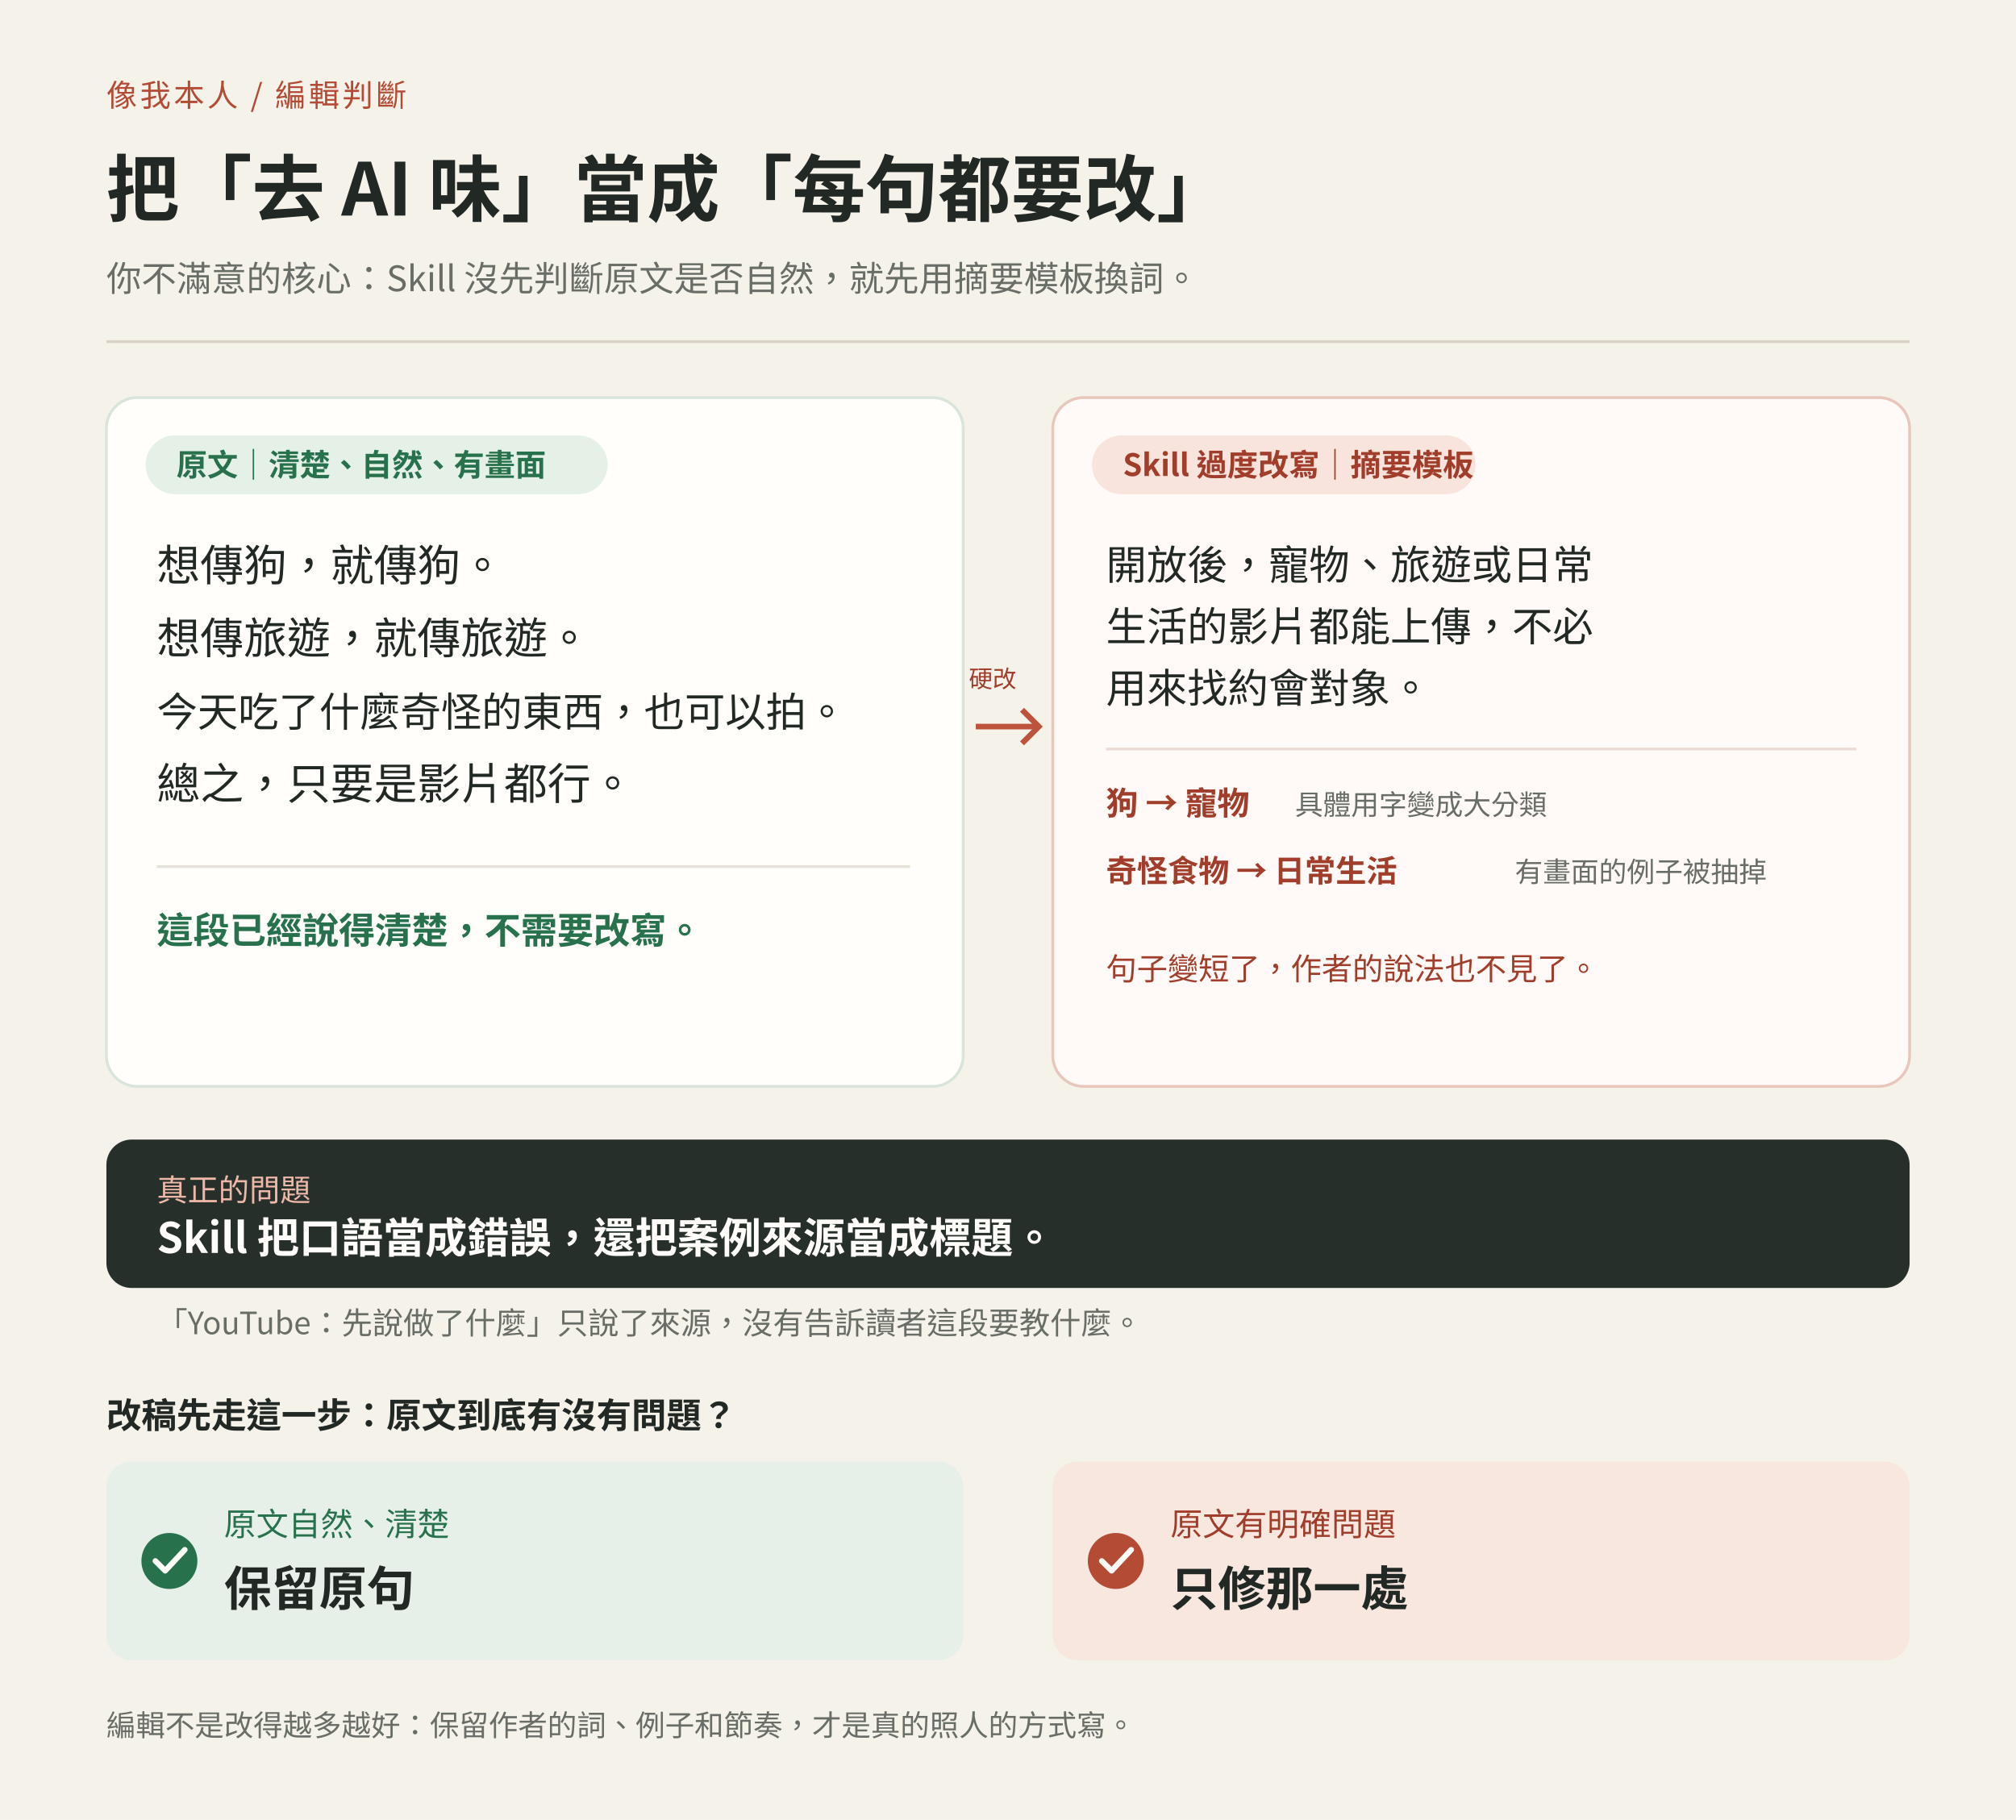
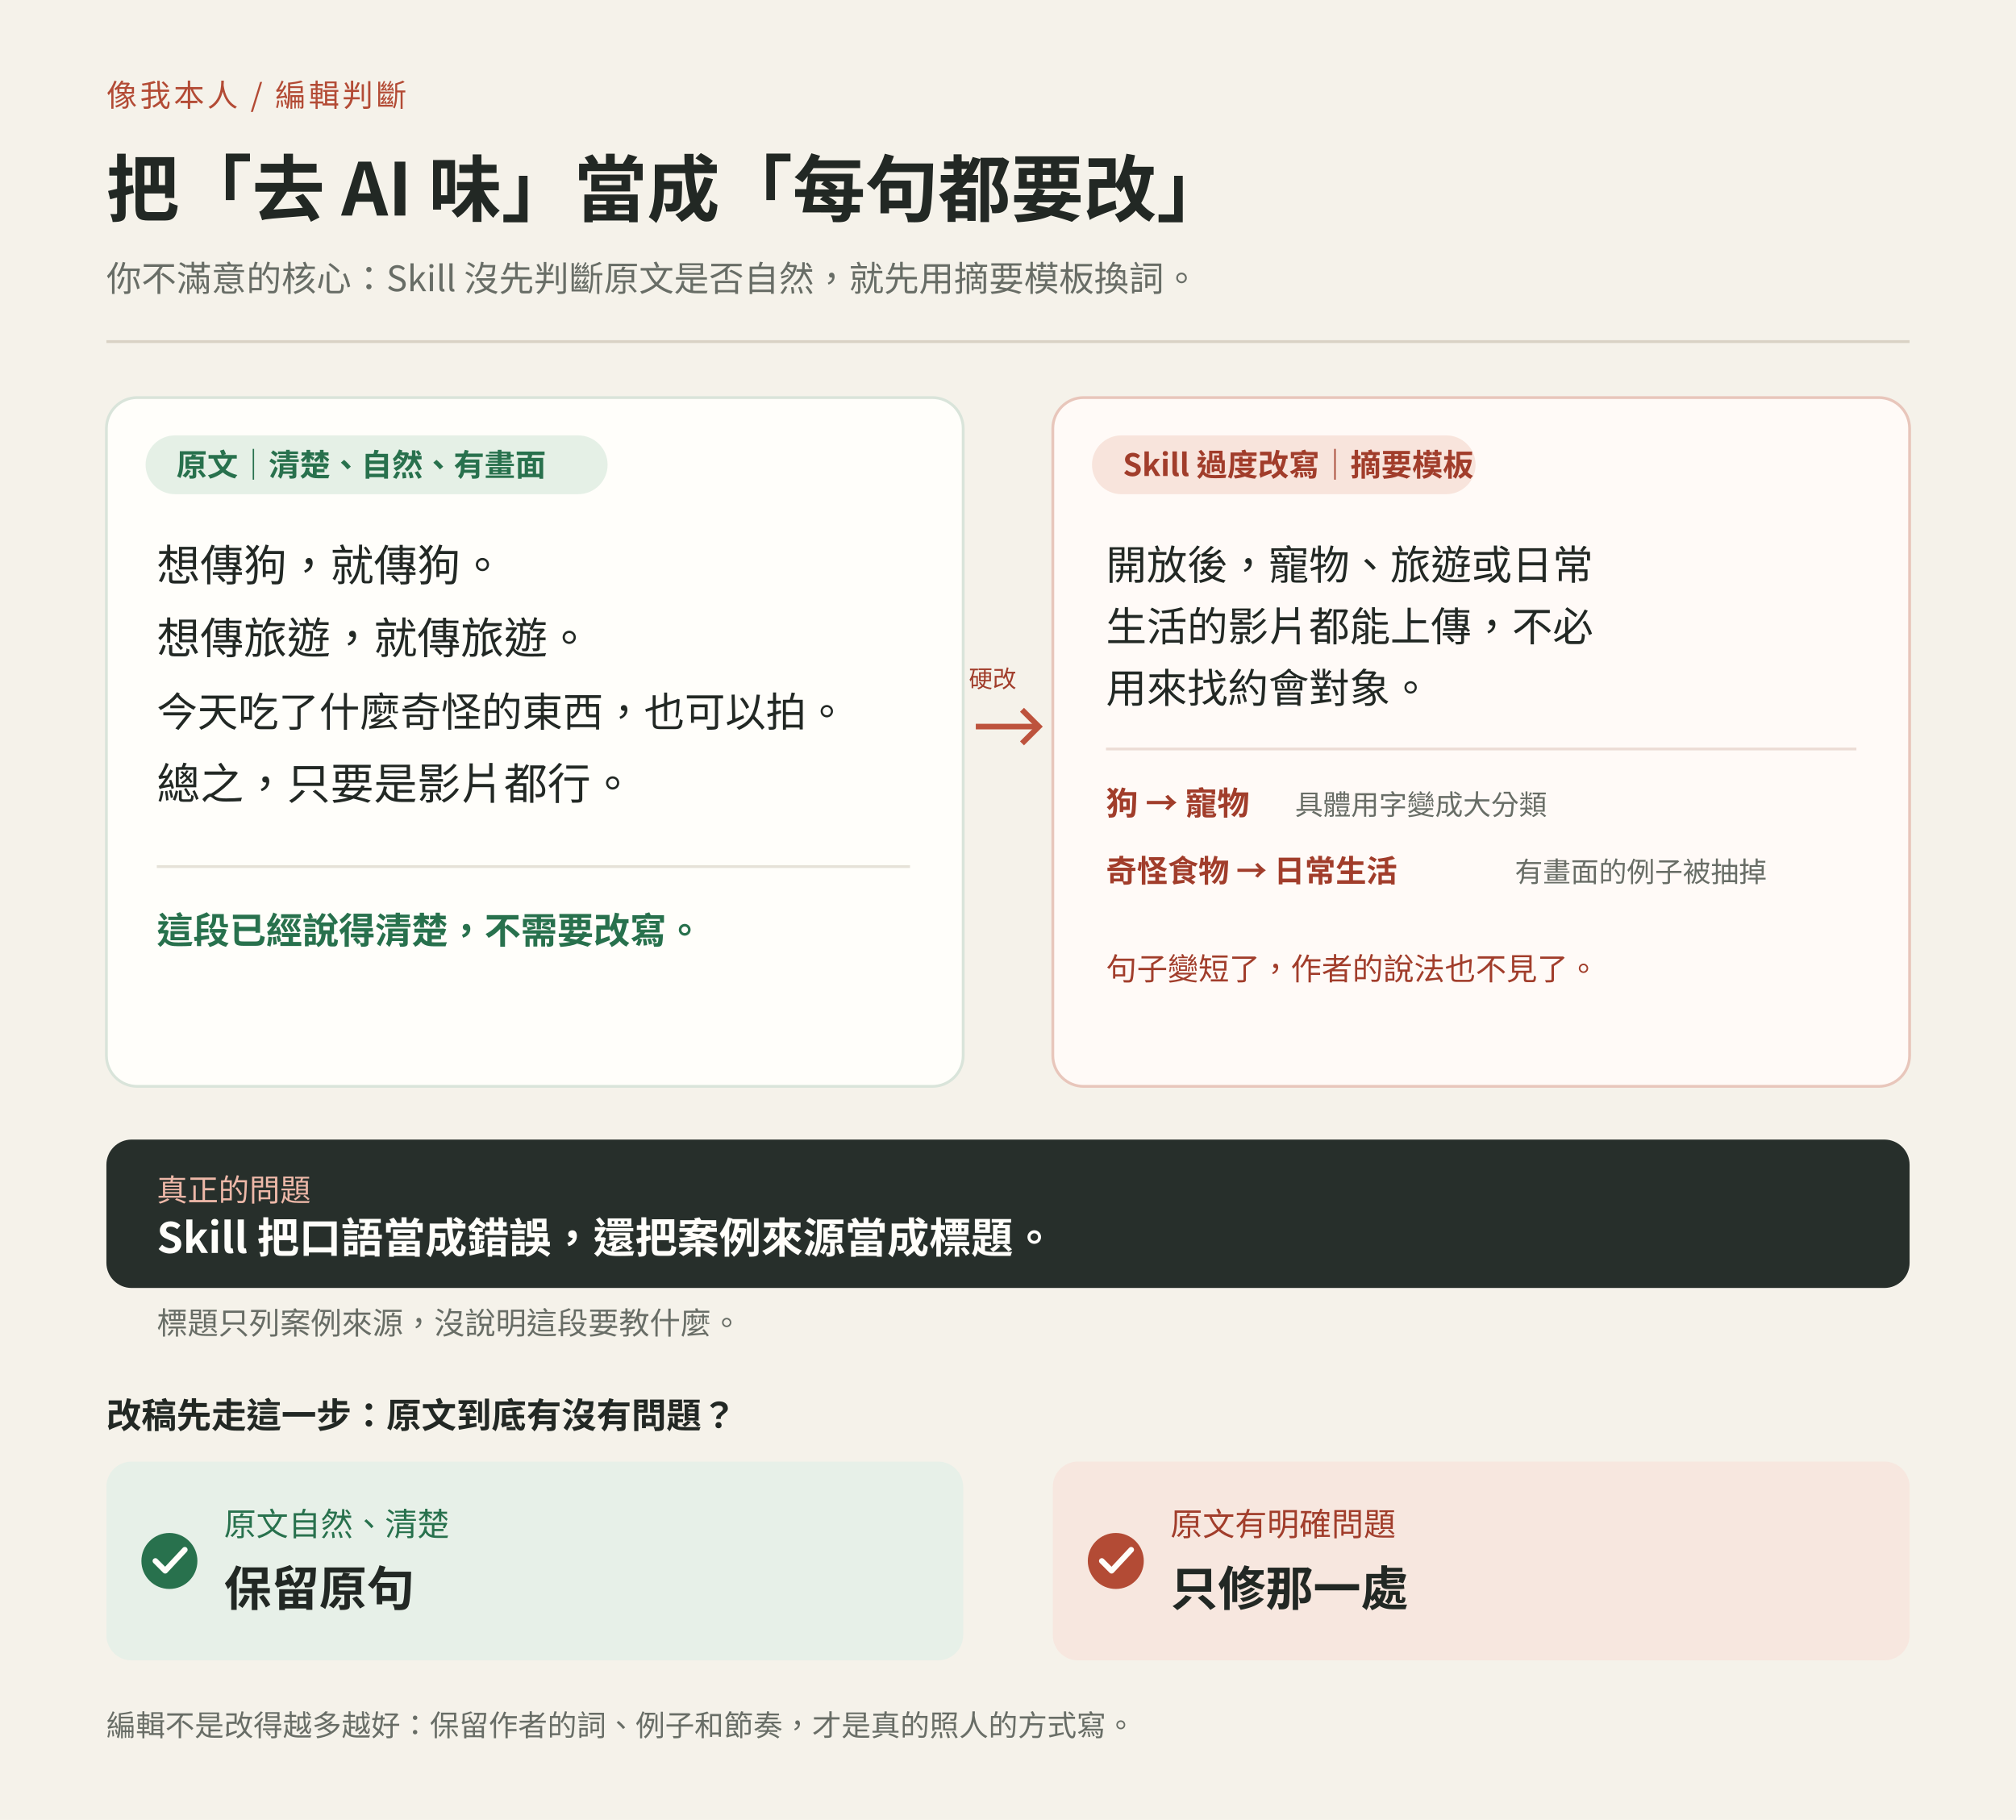
<svg xmlns="http://www.w3.org/2000/svg" width="1440" height="1300" viewBox="0 0 1440 1300">
  <rect width="1440" height="1300" fill="#f5f2ea" />
  <g font-family="Noto Sans CJK TC, Noto Sans TC, sans-serif">
    <text x="76" y="76" font-size="22" letter-spacing="2" fill="#b34b35">像我本人 / 編輯判斷</text>
    <text x="76" y="154" font-size="52" font-weight="700" fill="#222824">把「去 AI 味」當成「每句都要改」</text>
    <text x="76" y="208" font-size="25" fill="#686d66">你不滿意的核心：Skill 沒先判斷原文是否自然，就先用摘要模板換詞。</text>
    <path d="M76 244H1364" stroke="#d9d2c5" stroke-width="2" />
    <rect x="76" y="284" width="612" height="492" rx="22" fill="#fffefa" stroke="#d9e4da" stroke-width="2" />
    <rect x="104" y="311" width="330" height="42" rx="21" fill="#e5f0e6" />
    <text x="126" y="340" font-size="22" font-weight="700" fill="#28714d">原文｜清楚、自然、有畫面</text>
    <text x="112" y="415" font-size="31" fill="#222824">想傳狗，就傳狗。</text>
    <text x="112" y="467" font-size="31" fill="#222824">想傳旅遊，就傳旅遊。</text>
    <text x="112" y="519" font-size="29" fill="#222824">今天吃了什麼奇怪的東西，也可以拍。</text>
    <text x="112" y="571" font-size="31" fill="#222824">總之，只要是影片都行。</text>
    <path d="M112 619H650" stroke="#e6e2d8" stroke-width="2" />
    <text x="112" y="674" font-size="26" font-weight="700" fill="#28714d">這段已經說得清楚，不需要改寫。</text>
    <rect x="752" y="284" width="612" height="492" rx="22" fill="#fffaf7" stroke="#e8c6bb" stroke-width="2" />
    <rect x="780" y="311" width="274" height="42" rx="21" fill="#f8e4dc" />
    <text x="802" y="340" font-size="22" font-weight="700" fill="#a13d2b">Skill 過度改寫｜摘要模板</text>
    <text x="790" y="414" font-size="29" fill="#222824">開放後，寵物、旅遊或日常</text>
    <text x="790" y="458" font-size="29" fill="#222824">生活的影片都能上傳，不必</text>
    <text x="790" y="502" font-size="29" fill="#222824">用來找約會對象。</text>
    <path d="M790 535H1326" stroke="#ecdcd5" stroke-width="2" />
    <text x="790" y="582" font-size="23" font-weight="700" fill="#a13d2b">狗 → 寵物</text>
    <text x="925" y="582" font-size="20" fill="#686d66">具體用字變成大分類</text>
    <text x="790" y="630" font-size="22" font-weight="700" fill="#a13d2b">奇怪食物 → 日常生活</text>
    <text x="1082" y="630" font-size="20" fill="#686d66">有畫面的例子被抽掉</text>
    <text x="790" y="700" font-size="22" fill="#a13d2b">句子變短了，作者的說法也不見了。</text>
    <path d="M697 519H742" stroke="#bd533d" stroke-width="4" />
    <path d="M730 507L742 519L730 531" fill="none" stroke="#bd533d" stroke-width="4" />
    <text x="692" y="491" font-size="17" fill="#a13d2b">硬改</text>
    <rect x="76" y="814" width="1288" height="106" rx="18" fill="#272f2b" />
    <text x="112" y="858" font-size="22" fill="#edb8a8">真正的問題</text>
    <text x="112" y="895" font-size="30" font-weight="700" fill="#fffefa">Skill 把口語當成錯誤，還把案例來源當成標題。</text>
-     <text x="112" y="953" font-size="22" fill="#686d66">「YouTube：先說做了什麼」只說了來源，沒有告訴讀者這段要教什麼。</text>
+     <text x="112" y="953" font-size="22" fill="#686d66">標題只列案例來源，沒說明這段要教什麼。</text>
    <text x="76" y="1020" font-size="25" font-weight="700" fill="#222824">改稿先走這一步：原文到底有沒有問題？</text>
    <rect x="76" y="1044" width="612" height="142" rx="18" fill="#e7f0e8" />
    <circle cx="121" cy="1115" r="20" fill="#28714d" />
    <path d="M111 1115L118 1122L132 1107" fill="none" stroke="#fffefa" stroke-width="4" stroke-linecap="round" stroke-linejoin="round" />
    <text x="160" y="1097" font-size="23" fill="#28714d">原文自然、清楚</text>
    <text x="160" y="1147" font-size="34" font-weight="700" fill="#222824">保留原句</text>
    <rect x="752" y="1044" width="612" height="142" rx="18" fill="#f7e7df" />
    <circle cx="797" cy="1115" r="20" fill="#b34b35" />
    <path d="M787 1115L794 1122L808 1107" fill="none" stroke="#fffefa" stroke-width="4" stroke-linecap="round" stroke-linejoin="round" />
    <text x="836" y="1097" font-size="23" fill="#a13d2b">原文有明確問題</text>
    <text x="836" y="1147" font-size="34" font-weight="700" fill="#222824">只修那一處</text>
    <text x="76" y="1240" font-size="21" fill="#686d66">編輯不是改得越多越好：保留作者的詞、例子和節奏，才是真的照人的方式寫。</text>
  </g>
</svg>
